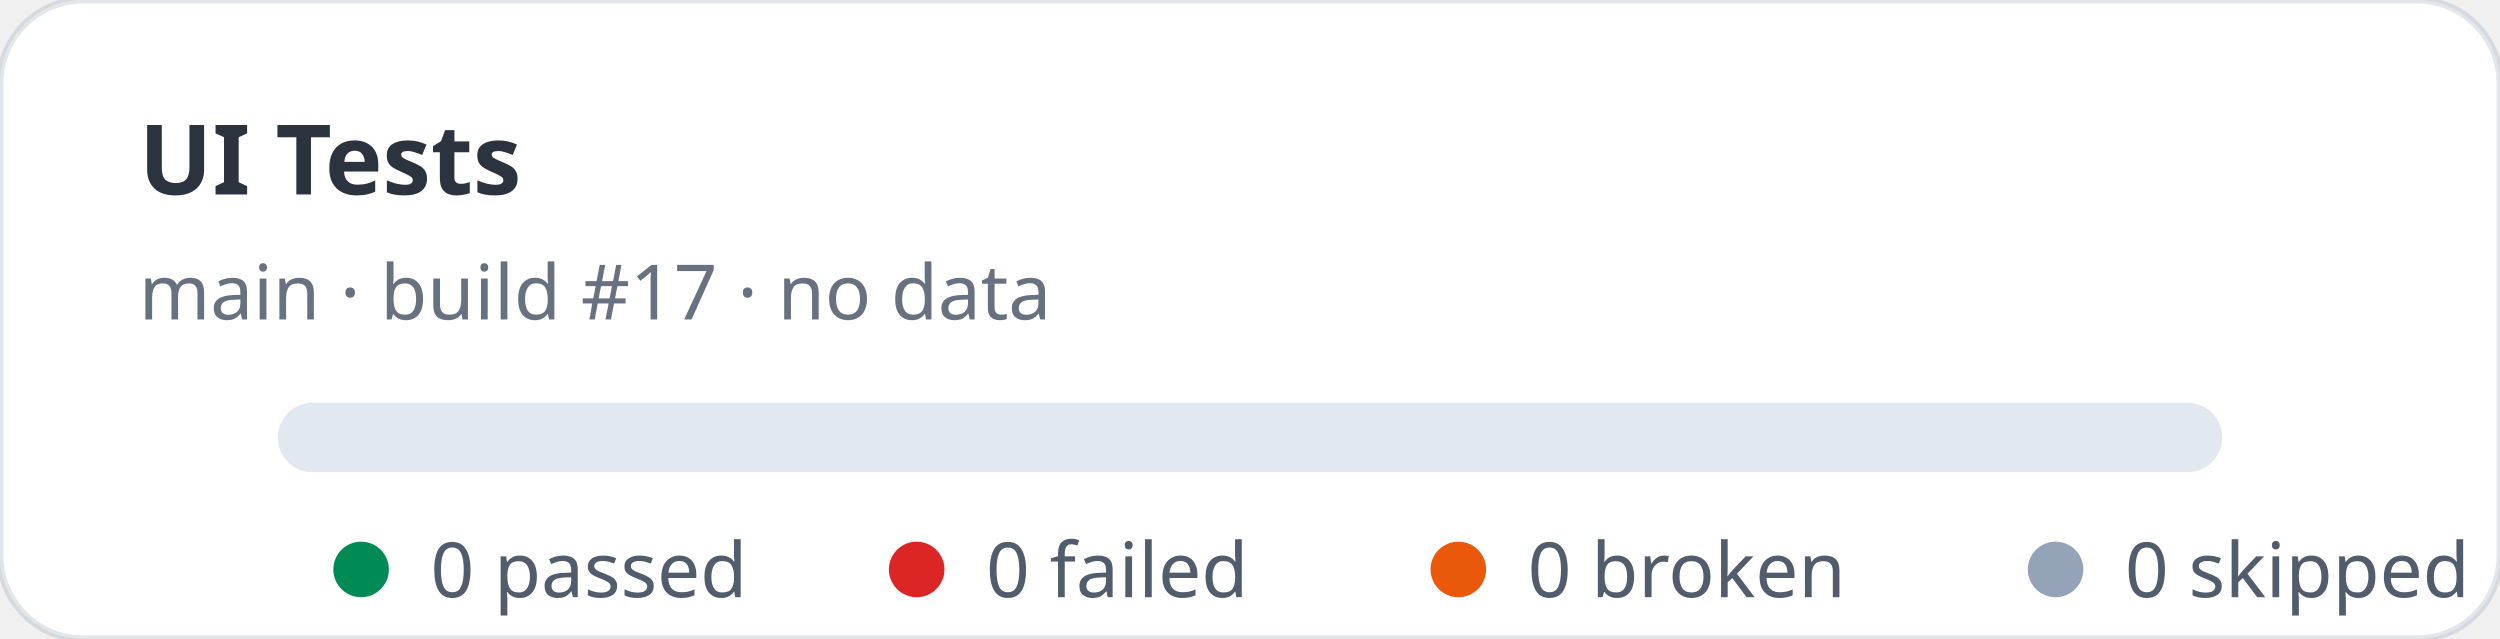
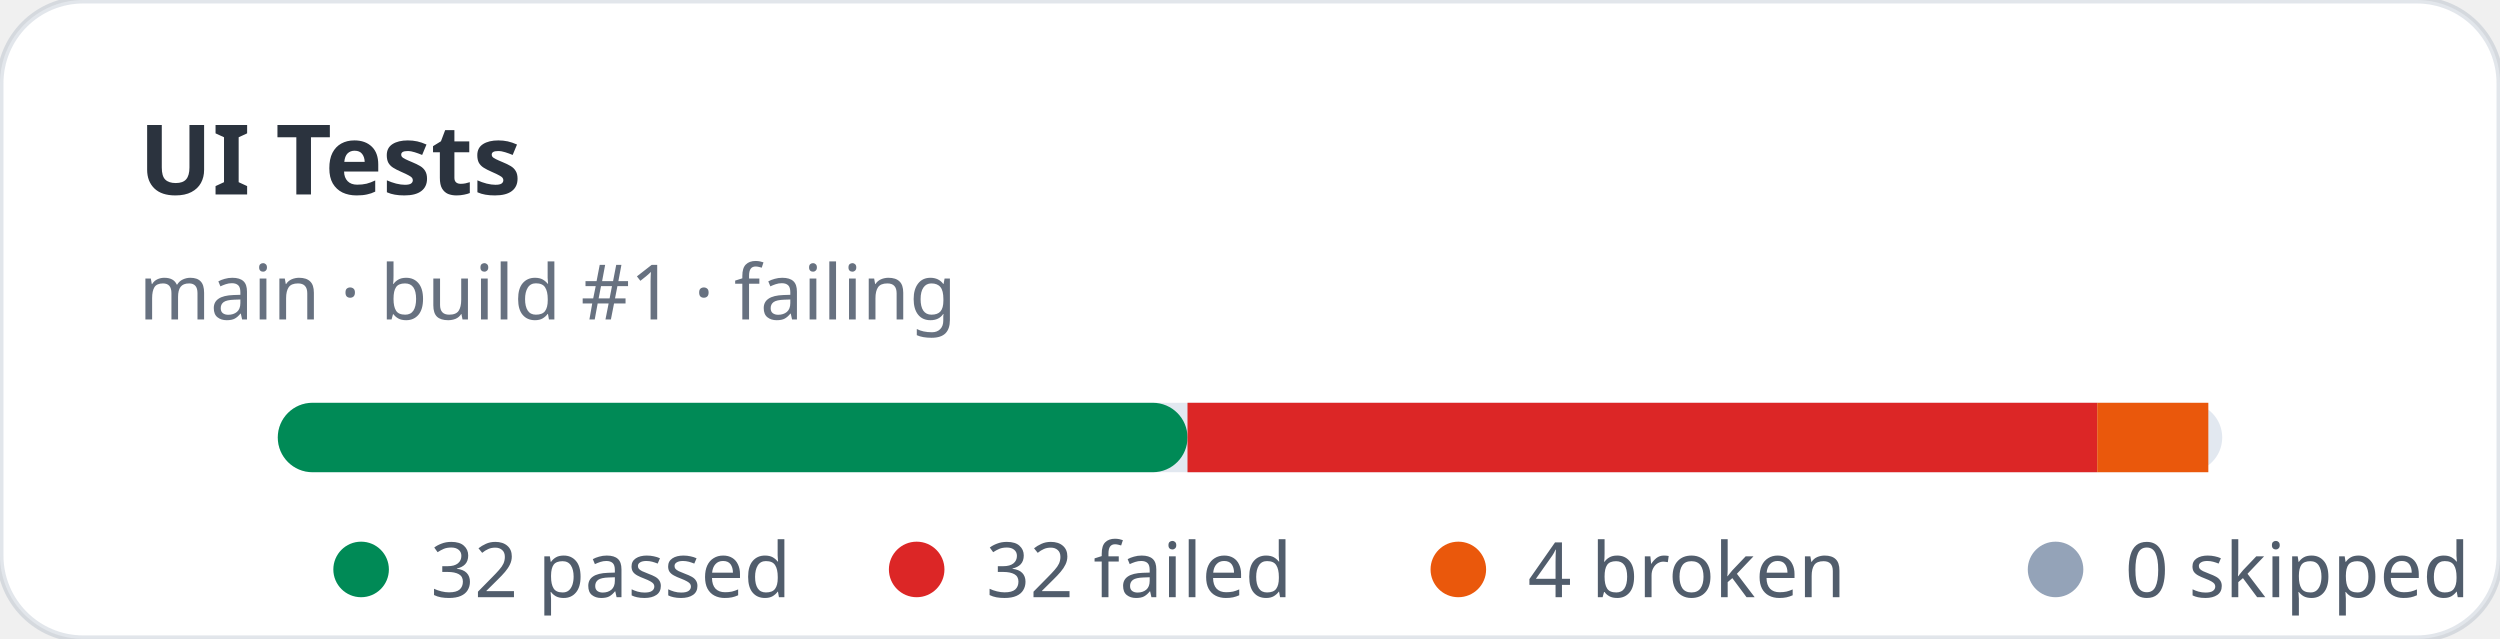
- <svg xmlns="http://www.w3.org/2000/svg" width="360" height="92" viewBox="0 0 360 92" role="img" aria-label="UI Tests stats: 0 passed, 0 failed">
+ <svg xmlns="http://www.w3.org/2000/svg" width="360" height="92" viewBox="0 0 360 92" role="img" aria-label="UI Tests stats: 32 passed, 32 failed">
  <rect width="360" height="92" rx="12" fill="#ffffff" stroke="rgba(11,48,86,0.12)" />
  <text x="20" y="28" fill="rgba(1,10,24,0.83)" font-family="ui-sans-serif,system-ui,sans-serif" font-size="14" font-weight="700">UI Tests</text>
-   <text x="20" y="46" fill="rgba(2,19,44,0.6)" font-family="ui-sans-serif,system-ui,sans-serif" font-size="11">main · build #17 · no data</text>
+   <text x="20" y="46" fill="rgba(2,19,44,0.6)" font-family="ui-sans-serif,system-ui,sans-serif" font-size="11">main · build #1 · failing</text>
  <rect x="40" y="58" width="280" height="10" rx="5" fill="#e2e8f0" />
+   <rect x="40" y="58" width="131" height="10" rx="5" fill="#008a56" />
+   <rect x="171" y="58" width="131" height="10" fill="#dc2626" />
+   <rect x="302" y="58" width="16" height="10" fill="#ea580c" />
  <g font-family="ui-sans-serif,system-ui,sans-serif" font-size="11" fill="rgba(1,18,40,0.68)">
    <circle cx="52" cy="82" r="4" fill="#008a56" />
-     <text x="62" y="86">0 passed</text>
+     <text x="62" y="86">32 passed</text>
    <circle cx="132" cy="82" r="4" fill="#dc2626" />
-     <text x="142" y="86">0 failed</text>
+     <text x="142" y="86">32 failed</text>
    <circle cx="210" cy="82" r="4" fill="#ea580c" />
-     <text x="220" y="86">0 broken</text>
+     <text x="220" y="86">4 broken</text>
    <circle cx="296" cy="82" r="4" fill="#94a3b8" />
    <text x="306" y="86">0 skipped</text>
  </g>
</svg>
